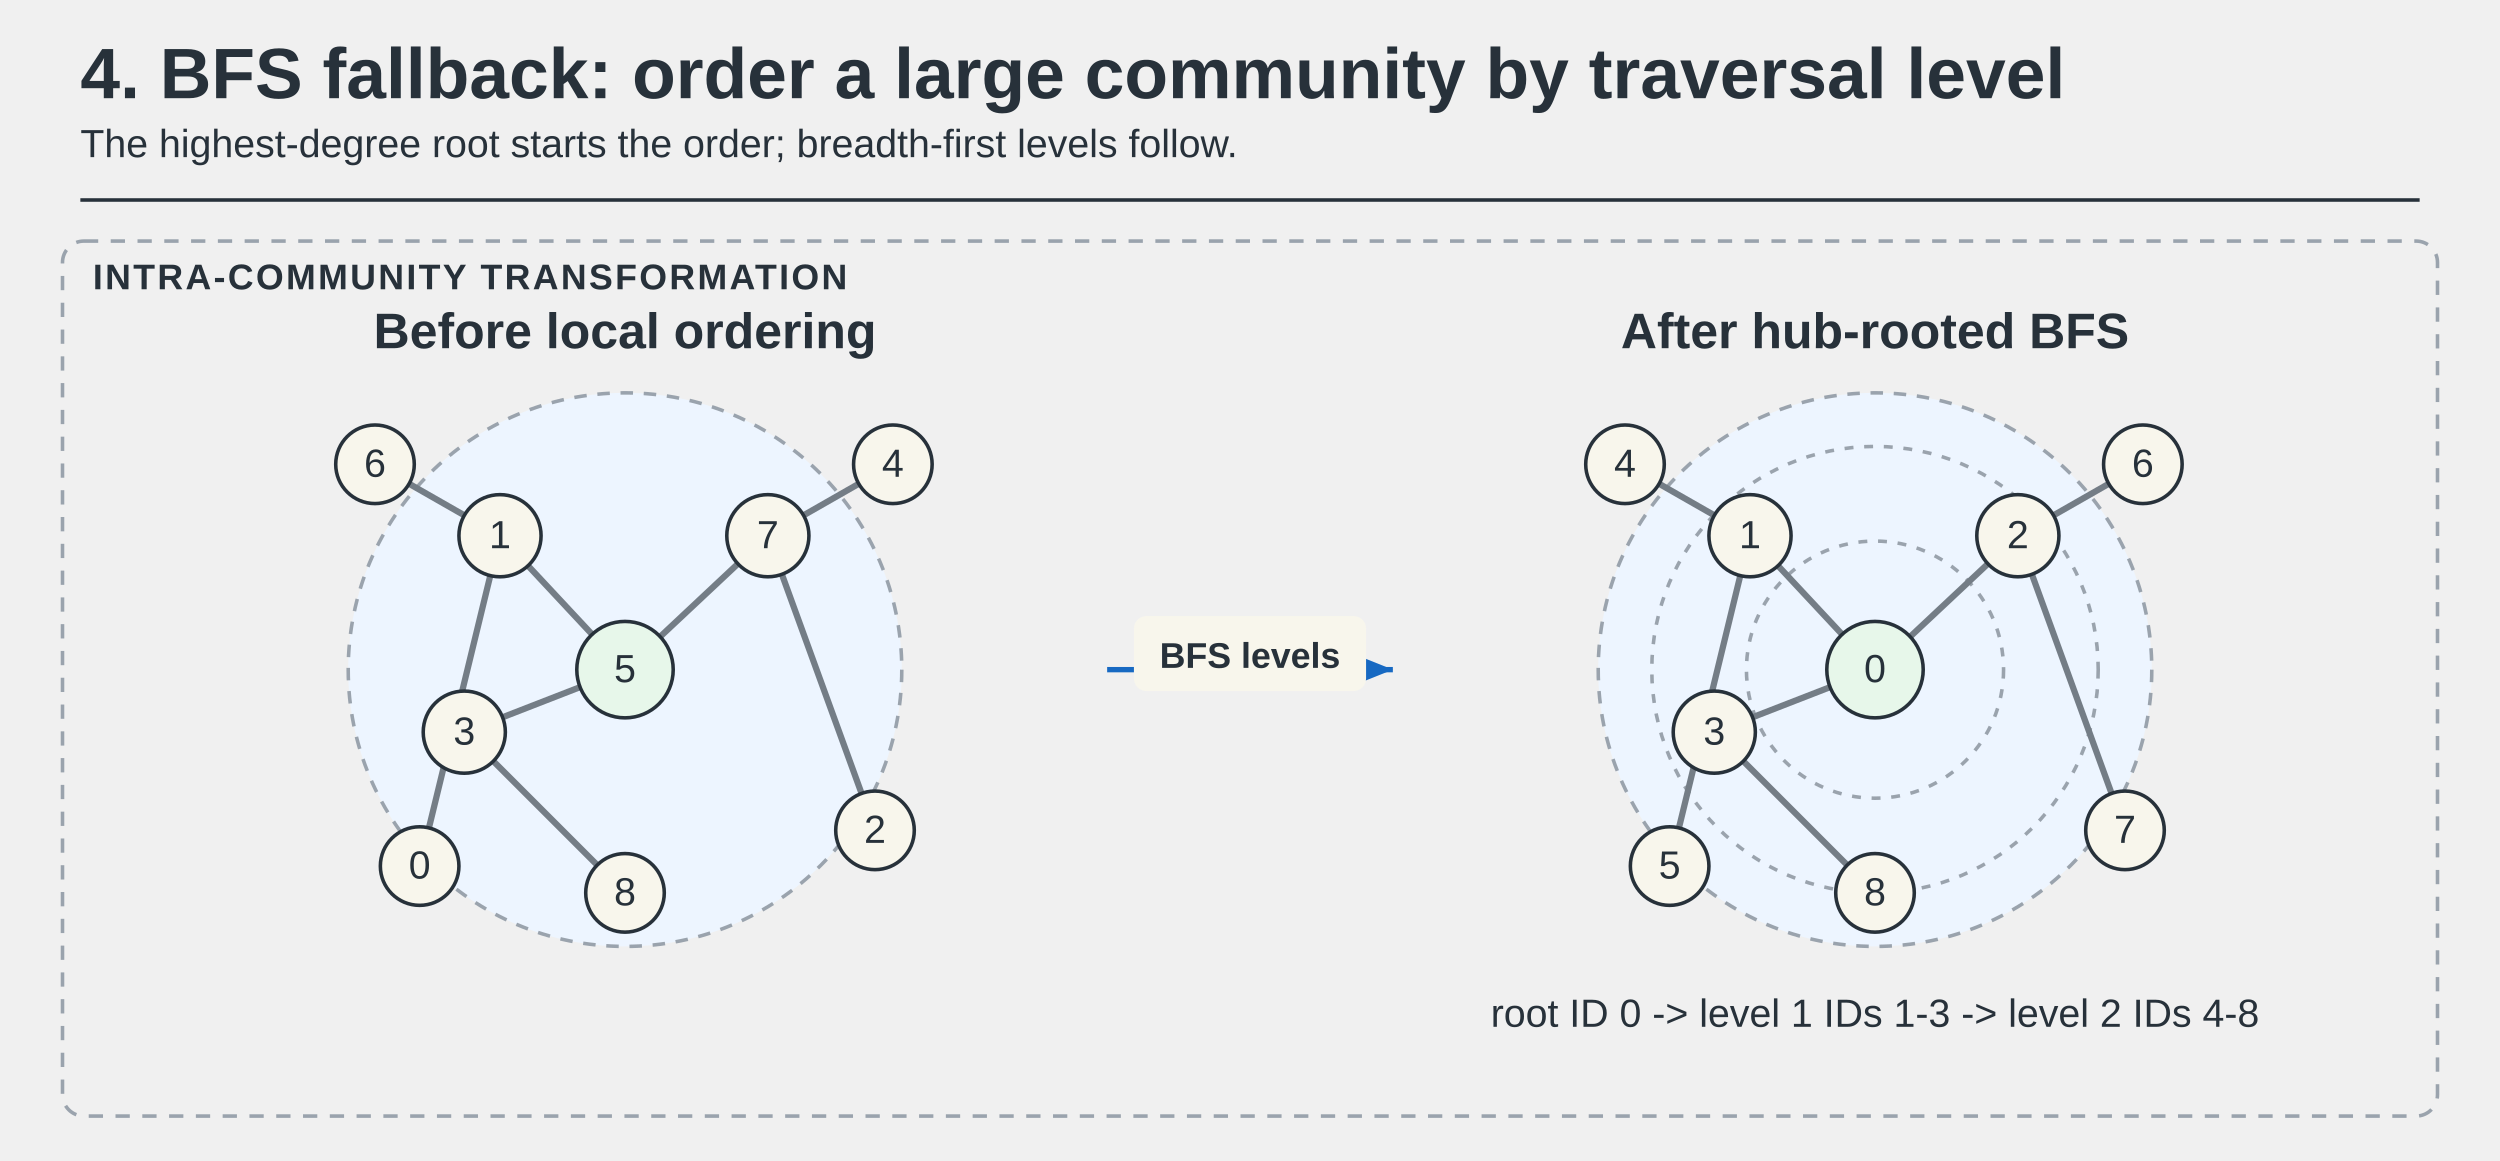
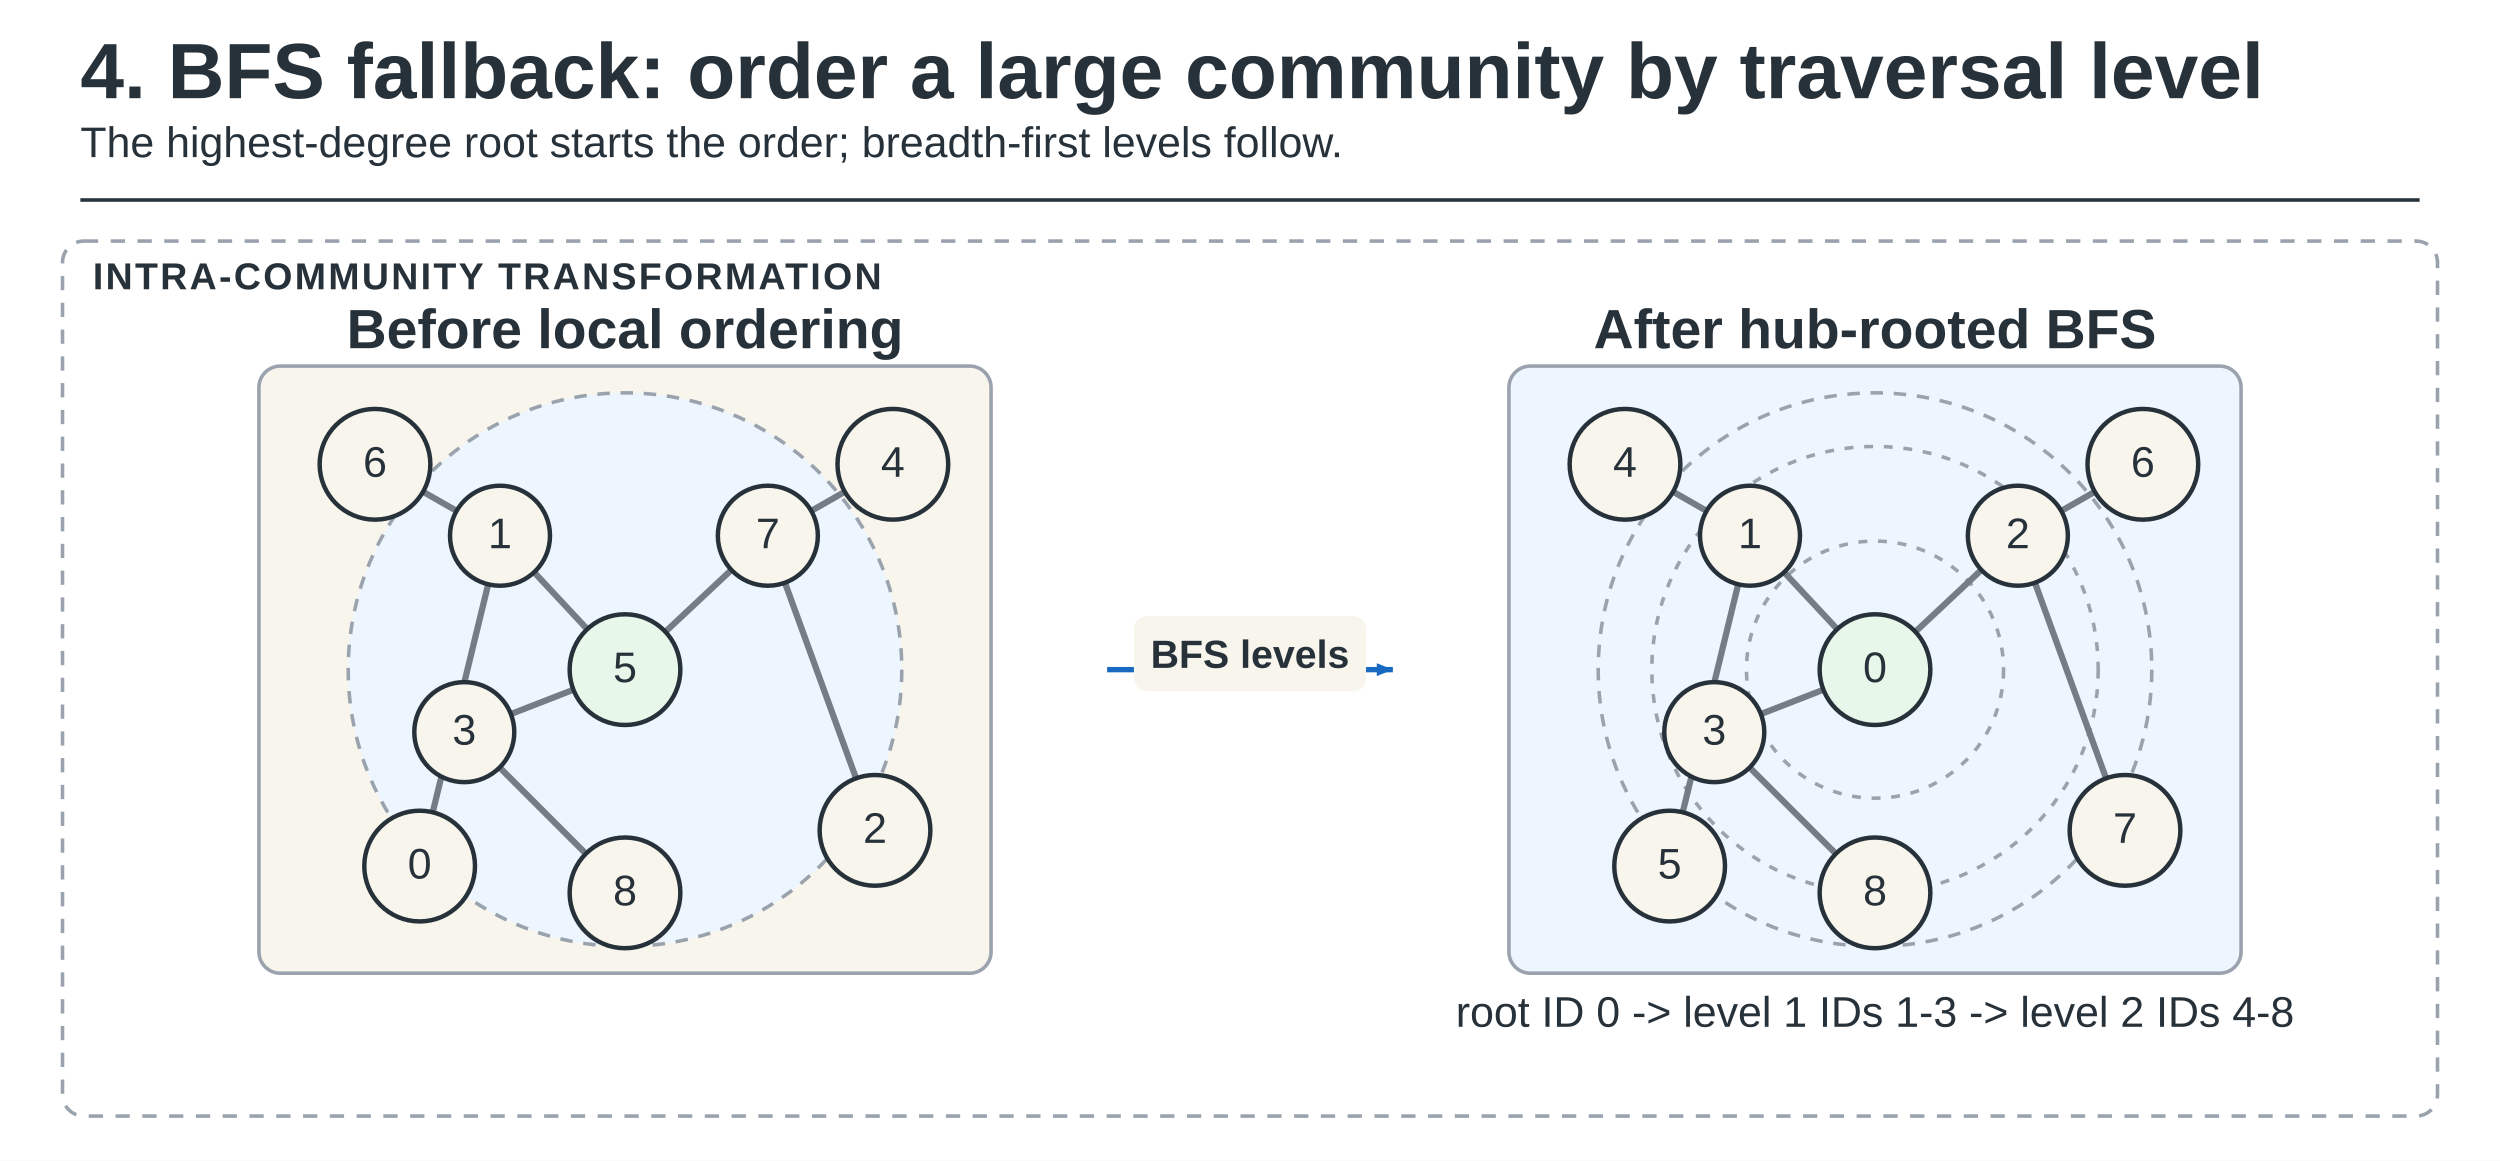
<svg xmlns="http://www.w3.org/2000/svg" width="1400" height="650" viewBox="0 0 1400 650" role="img" aria-labelledby="title desc" fill="#27313A">
  <defs>
-     <marker id="arrow" viewBox="0 0 10 8" markerWidth="9" markerHeight="8" refX="10" refY="4" orient="auto">
+     <marker id="arrow" viewBox="0 0 10 8" markerWidth="9" markerHeight="8" refX="10" refY="4" orient="auto" markerUnits="userSpaceOnUse">
      <path d="M0 0 L10 4 L0 8 Z" fill="#1769C2" />
    </marker>
    <style>
      :root{color-scheme:light dark}
      @media(prefers-color-scheme:dark){
        [fill="#27313A"]{fill:#ECE7DD}[stroke="#27313A"]{stroke:#ECE7DD}
+         [fill="#FFFFFF"]{fill:#1E2327}
        [fill="#F8F6EC"]{fill:#252A2E}[fill="#EDF5FF"]{fill:#273846}
        [fill="#E7F7EA"]{fill:#24382A}[fill="#FFF0D8"]{fill:#3B3122}
        [fill="#F7DEDC"]{fill:#3D292A}[fill="#EEE9FF"]{fill:#302C3C}
        [stroke="#9AA3AD"]{stroke:#747D86}
      }
      .sans{font-family:Arial,Helvetica,sans-serif}
-       .title{font-size:40px;font-weight:700}.subtitle{font-size:22px}
-       .domain{font-size:20px;font-weight:700;letter-spacing:1.3px}
-       .heading{font-size:28px;font-weight:700}.body{font-size:22px}
-       .label{font-size:20px;font-weight:700}
+       .title{font-size:44px;font-weight:700}.subtitle{font-size:24px}
+       .domain{font-size:21px;font-weight:700;letter-spacing:1.3px}
+       .heading{font-size:31px;font-weight:700}.body{font-size:24px}
+       .label{font-size:22px;font-weight:700}
      .edge{stroke:#747D86;stroke-width:3.5}
-       .node{stroke:#27313A;stroke-width:2}
+       .node{stroke:#27313A;stroke-width:2.5}
      .flow{fill:none;stroke:#1769C2;stroke-width:3;marker-end:url(#arrow)}
+           .graph-panel{stroke:#9AA3AD;stroke-width:2}
    </style>
  </defs>
+   <rect width="1400" height="650" fill="#FFFFFF" />
  <text x="45" y="55" class="sans title">4. BFS fallback: order a large community by traversal level</text>
  <text x="45" y="88" class="sans subtitle">The highest-degree root starts the order; breadth-first levels follow.</text>
  <line x1="45" y1="112" x2="1355" y2="112" stroke="#27313A" stroke-width="2" />
  <rect x="35" y="135" width="1330" height="490" rx="12" fill="none" stroke="#9AA3AD" stroke-width="2" stroke-dasharray="8 7" />
  <text x="52" y="162" class="sans domain">INTRA-COMMUNITY TRANSFORMATION</text>
  <text x="350" y="195" text-anchor="middle" class="sans heading">Before local ordering</text>
  <text x="1050" y="195" text-anchor="middle" class="sans heading">After hub-rooted BFS</text>
+   <rect x="145" y="205" width="410" height="340" rx="12" fill="#F8F6EC" class="graph-panel" />
+   <rect x="845" y="205" width="410" height="340" rx="12" fill="#EDF5FF" class="graph-panel" />
  <g transform="translate(0 45)">
    <circle cx="350" cy="330" r="155" fill="#EDF5FF" stroke="#9AA3AD" stroke-width="2" stroke-dasharray="7 6" />
    <circle cx="1050" cy="330" r="155" fill="#EDF5FF" stroke="#9AA3AD" stroke-width="2" stroke-dasharray="7 6" />
    <circle cx="1050" cy="330" r="72" fill="none" stroke="#9AA3AD" stroke-width="2" stroke-dasharray="5 6" />
    <circle cx="1050" cy="330" r="125" fill="none" stroke="#9AA3AD" stroke-width="2" stroke-dasharray="5 6" />
    <g class="edge">
      <line x1="350" y1="330" x2="280" y2="255" />
      <line x1="350" y1="330" x2="430" y2="255" />
      <line x1="350" y1="330" x2="260" y2="365" />
      <line x1="280" y1="255" x2="210" y2="215" />
      <line x1="280" y1="255" x2="235" y2="440" />
      <line x1="430" y1="255" x2="500" y2="215" />
      <line x1="430" y1="255" x2="490" y2="420" />
      <line x1="260" y1="365" x2="350" y2="455" />
      <line x1="1050" y1="330" x2="980" y2="255" />
      <line x1="1050" y1="330" x2="1130" y2="255" />
      <line x1="1050" y1="330" x2="960" y2="365" />
      <line x1="980" y1="255" x2="910" y2="215" />
      <line x1="980" y1="255" x2="935" y2="440" />
      <line x1="1130" y1="255" x2="1200" y2="215" />
      <line x1="1130" y1="255" x2="1190" y2="420" />
      <line x1="960" y1="365" x2="1050" y2="455" />
    </g>
    <g class="sans body" text-anchor="middle">
-       <circle cx="350" cy="330" r="27" fill="#E7F7EA" class="node" />
+       <circle cx="350" cy="330" r="31" fill="#E7F7EA" class="node" />
      <text x="350" y="337">5</text>
-       <circle cx="280" cy="255" r="23" fill="#F8F6EC" class="node" />
+       <circle cx="280" cy="255" r="28" fill="#F8F6EC" class="node" />
      <text x="280" y="262">1</text>
-       <circle cx="430" cy="255" r="23" fill="#F8F6EC" class="node" />
+       <circle cx="430" cy="255" r="28" fill="#F8F6EC" class="node" />
      <text x="430" y="262">7</text>
-       <circle cx="260" cy="365" r="23" fill="#F8F6EC" class="node" />
+       <circle cx="260" cy="365" r="28" fill="#F8F6EC" class="node" />
      <text x="260" y="372">3</text>
-       <circle cx="210" cy="215" r="22" fill="#F8F6EC" class="node" />
+       <circle cx="210" cy="215" r="31" fill="#F8F6EC" class="node" />
      <text x="210" y="222">6</text>
-       <circle cx="235" cy="440" r="22" fill="#F8F6EC" class="node" />
+       <circle cx="235" cy="440" r="31" fill="#F8F6EC" class="node" />
      <text x="235" y="447">0</text>
-       <circle cx="500" cy="215" r="22" fill="#F8F6EC" class="node" />
+       <circle cx="500" cy="215" r="31" fill="#F8F6EC" class="node" />
      <text x="500" y="222">4</text>
-       <circle cx="490" cy="420" r="22" fill="#F8F6EC" class="node" />
+       <circle cx="490" cy="420" r="31" fill="#F8F6EC" class="node" />
      <text x="490" y="427">2</text>
-       <circle cx="350" cy="455" r="22" fill="#F8F6EC" class="node" />
+       <circle cx="350" cy="455" r="31" fill="#F8F6EC" class="node" />
      <text x="350" y="462">8</text>
-       <circle cx="1050" cy="330" r="27" fill="#E7F7EA" class="node" />
+       <circle cx="1050" cy="330" r="31" fill="#E7F7EA" class="node" />
      <text x="1050" y="337">0</text>
-       <circle cx="980" cy="255" r="23" fill="#F8F6EC" class="node" />
+       <circle cx="980" cy="255" r="28" fill="#F8F6EC" class="node" />
      <text x="980" y="262">1</text>
-       <circle cx="1130" cy="255" r="23" fill="#F8F6EC" class="node" />
+       <circle cx="1130" cy="255" r="28" fill="#F8F6EC" class="node" />
      <text x="1130" y="262">2</text>
-       <circle cx="960" cy="365" r="23" fill="#F8F6EC" class="node" />
+       <circle cx="960" cy="365" r="28" fill="#F8F6EC" class="node" />
      <text x="960" y="372">3</text>
-       <circle cx="910" cy="215" r="22" fill="#F8F6EC" class="node" />
+       <circle cx="910" cy="215" r="31" fill="#F8F6EC" class="node" />
      <text x="910" y="222">4</text>
-       <circle cx="935" cy="440" r="22" fill="#F8F6EC" class="node" />
+       <circle cx="935" cy="440" r="31" fill="#F8F6EC" class="node" />
      <text x="935" y="447">5</text>
-       <circle cx="1200" cy="215" r="22" fill="#F8F6EC" class="node" />
+       <circle cx="1200" cy="215" r="31" fill="#F8F6EC" class="node" />
      <text x="1200" y="222">6</text>
-       <circle cx="1190" cy="420" r="22" fill="#F8F6EC" class="node" />
+       <circle cx="1190" cy="420" r="31" fill="#F8F6EC" class="node" />
      <text x="1190" y="427">7</text>
-       <circle cx="1050" cy="455" r="22" fill="#F8F6EC" class="node" />
+       <circle cx="1050" cy="455" r="31" fill="#F8F6EC" class="node" />
      <text x="1050" y="462">8</text>
    </g>
    <path d="M620 330 H780" class="flow" />
    <rect x="635" y="300" width="130" height="42" rx="7" fill="#F8F6EC" />
    <text x="700" y="329" text-anchor="middle" class="sans label">BFS levels</text>
  </g>
  <text x="1050" y="575" text-anchor="middle" class="sans body">root ID 0 -&gt; level 1 IDs 1-3 -&gt; level 2 IDs 4-8</text>
</svg>
